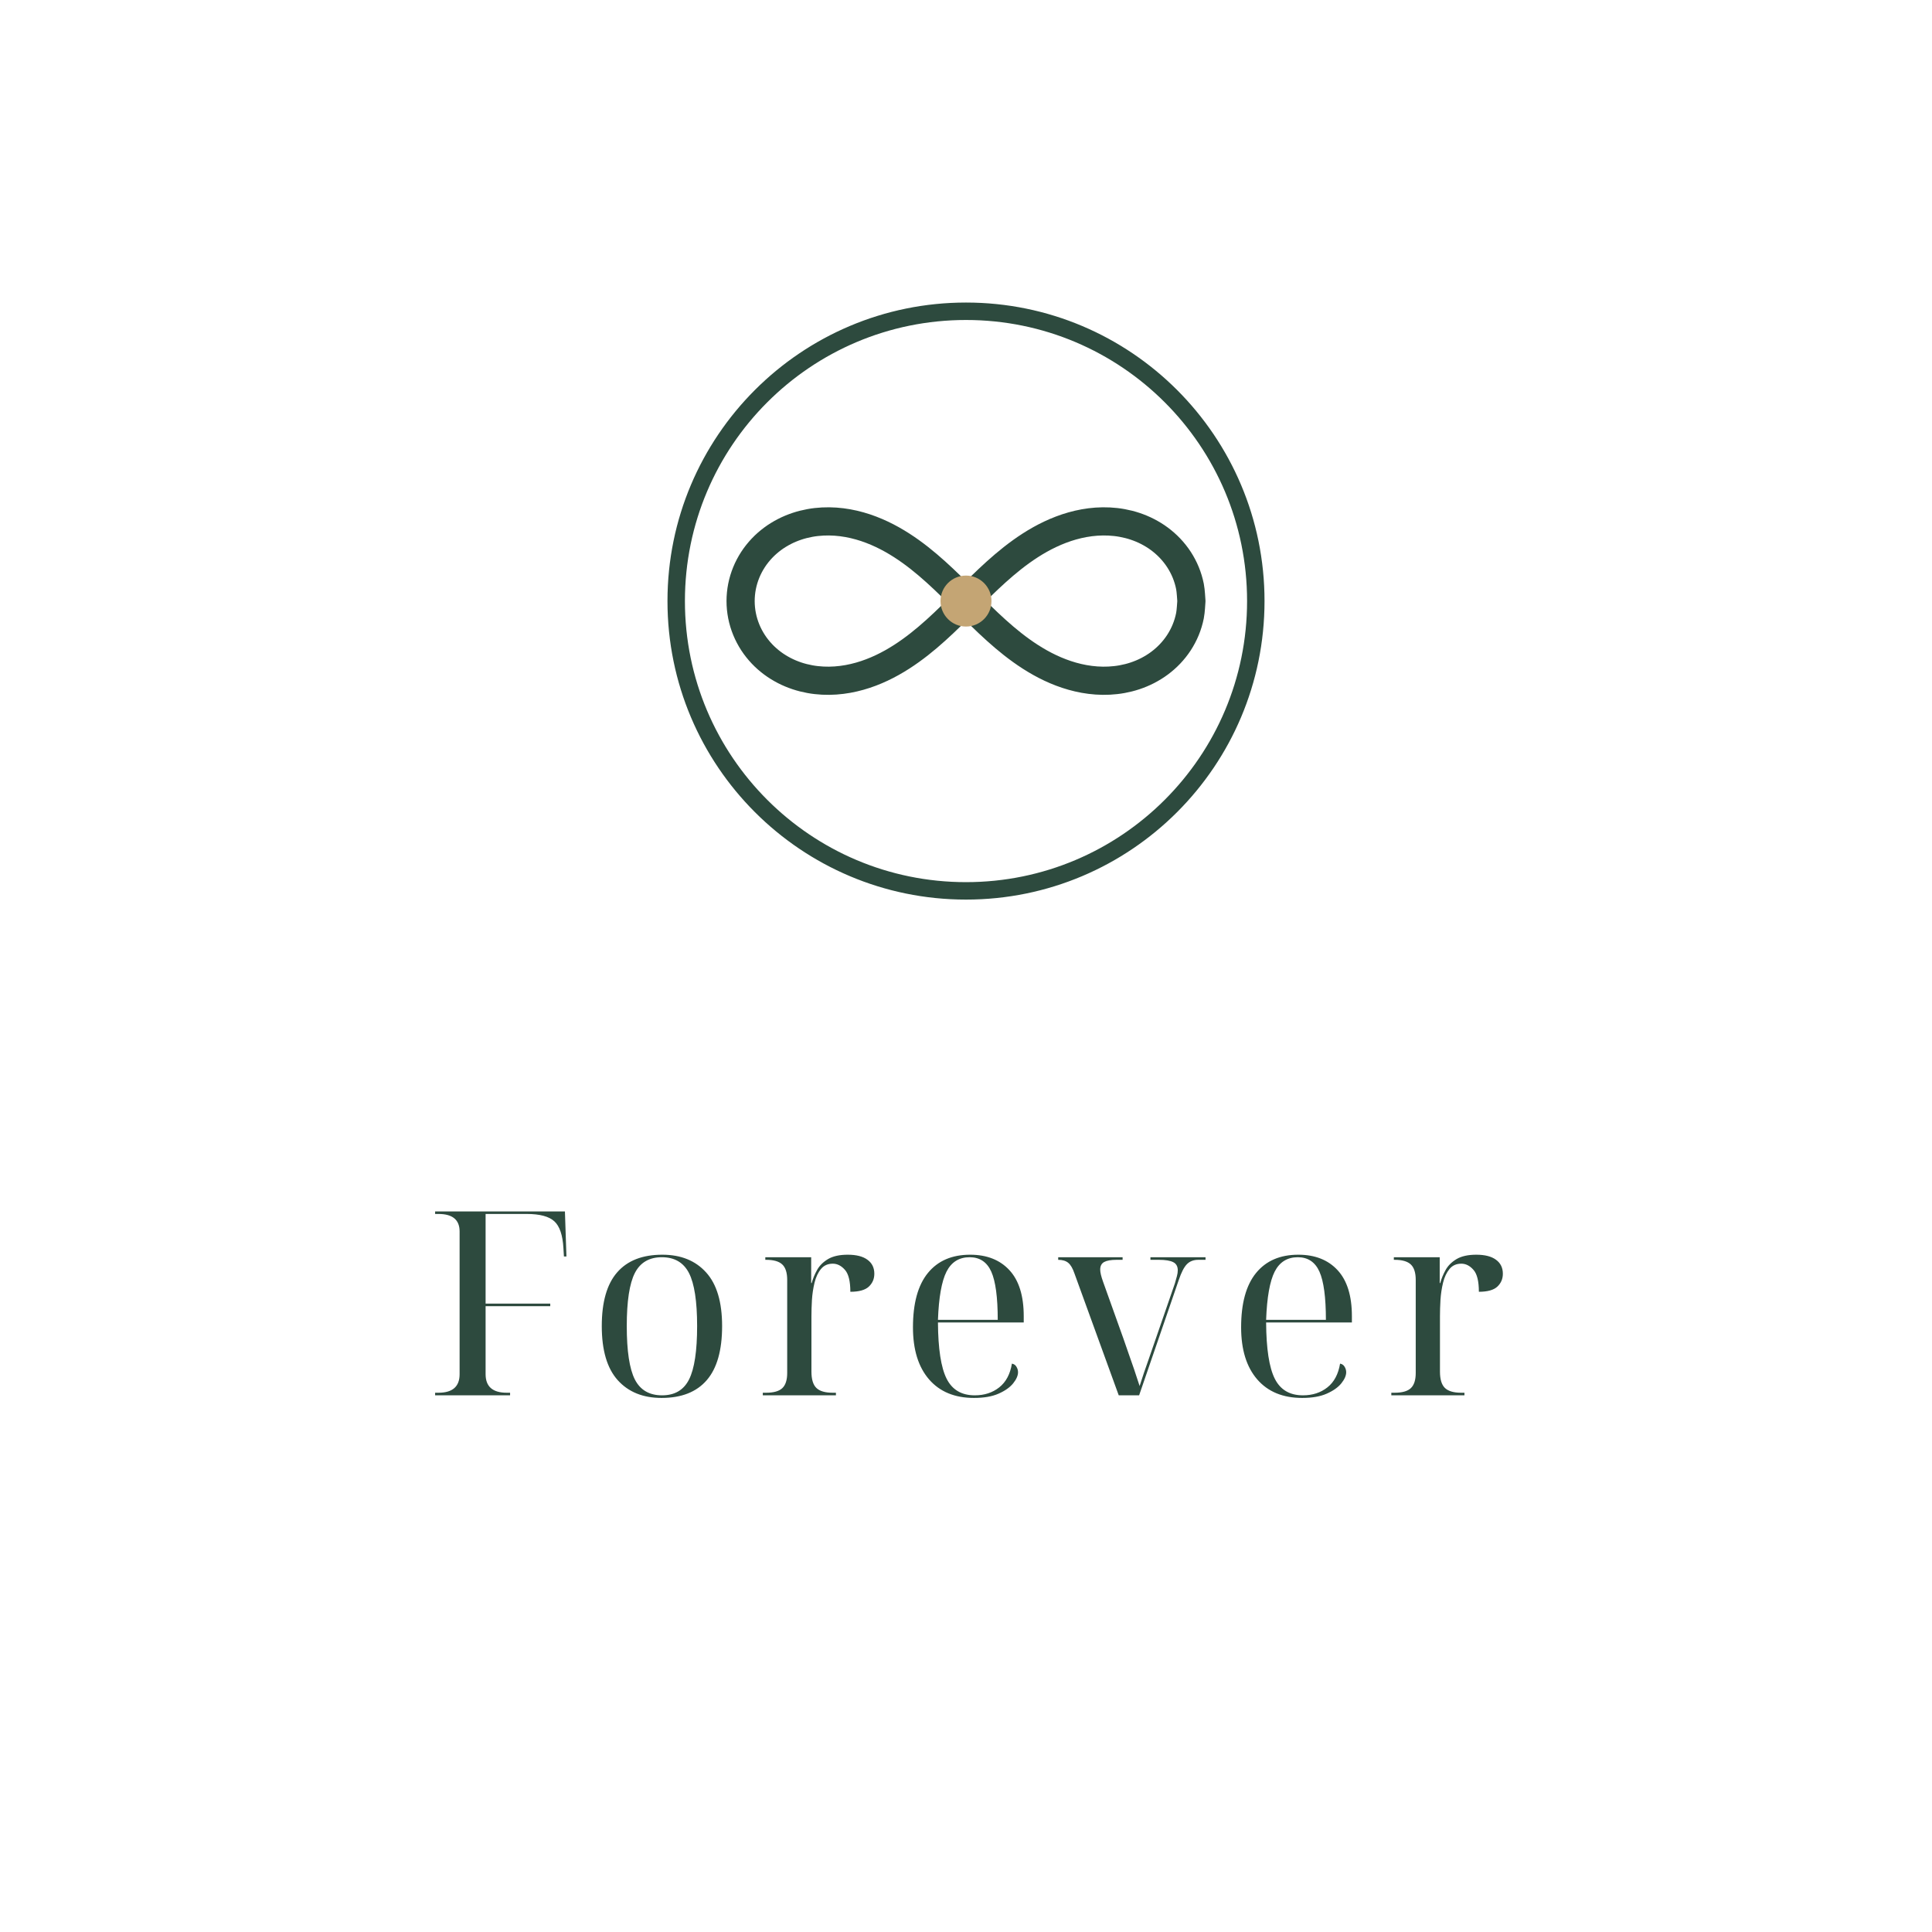
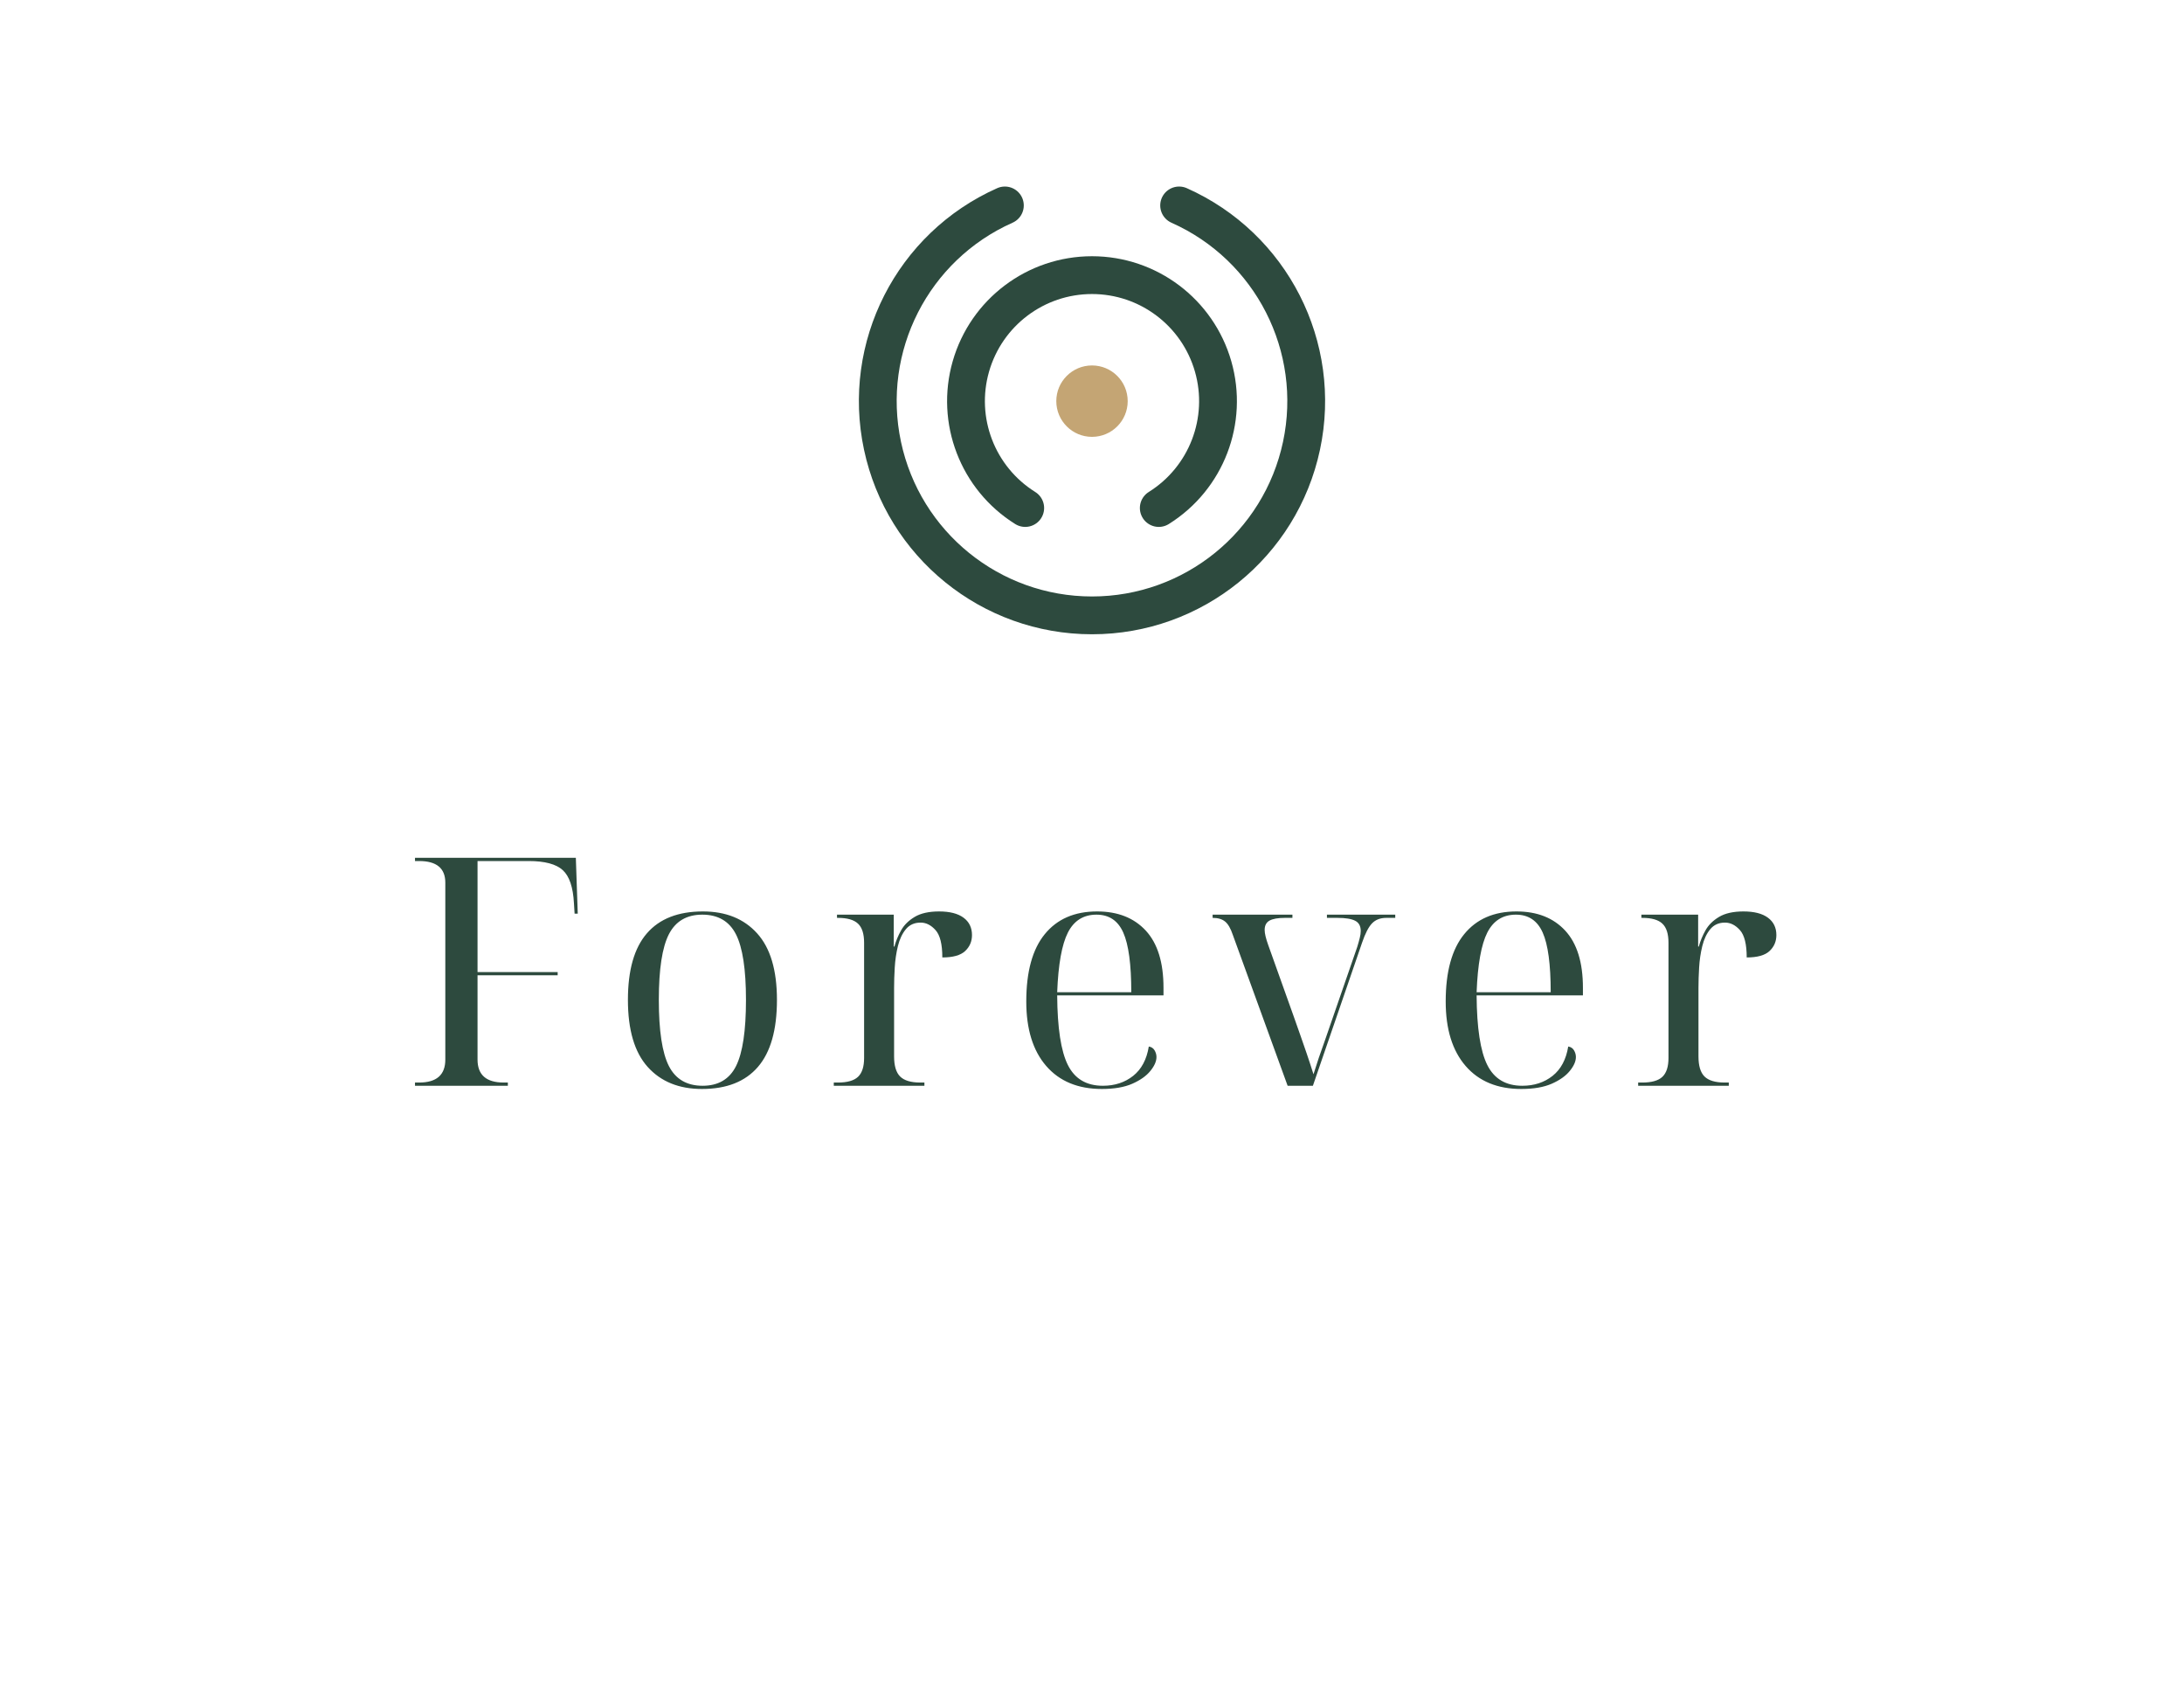
- <svg xmlns="http://www.w3.org/2000/svg" viewBox="0 0 360 360" fill="none" role="img" aria-label="Forever">
-   <g transform="translate(116,48)">
-     <circle cx="64" cy="64" r="54" stroke="#2d4a3e" stroke-width="3.25" fill="none" />
-     <path d="M106.000 64.000 C105.955 63.545 105.908 62.161 105.732 61.271 C105.555 60.380 105.285 59.491 104.943 58.656 C104.602 57.820 104.170 57.008 103.683 56.258 C103.196 55.509 102.628 54.800 102.022 54.159 C101.416 53.518 100.743 52.932 100.047 52.413 C99.351 51.895 98.603 51.439 97.846 51.048 C97.089 50.656 96.297 50.332 95.506 50.065 C94.714 49.799 93.902 49.599 93.098 49.451 C92.295 49.302 91.483 49.216 90.685 49.175 C89.887 49.133 89.091 49.148 88.311 49.200 C87.532 49.253 86.761 49.355 86.009 49.488 C85.257 49.622 84.519 49.798 83.799 50.000 C83.079 50.202 82.377 50.440 81.692 50.699 C81.007 50.957 80.341 51.246 79.692 51.551 C79.042 51.856 78.411 52.186 77.796 52.529 C77.181 52.872 76.584 53.235 76.000 53.608 C75.416 53.981 74.850 54.370 74.295 54.767 C73.740 55.164 73.201 55.573 72.671 55.989 C72.142 56.404 71.626 56.830 71.118 57.260 C70.610 57.690 70.114 58.127 69.624 58.568 C69.133 59.009 68.653 59.455 68.176 59.904 C67.700 60.352 67.231 60.805 66.765 61.259 C66.298 61.713 65.837 62.170 65.376 62.627 C64.916 63.083 64.459 63.542 64.000 64.000 C63.541 64.458 63.084 64.917 62.624 65.373 C62.163 65.830 61.702 66.287 61.235 66.741 C60.769 67.195 60.300 67.648 59.824 68.096 C59.347 68.545 58.867 68.991 58.376 69.432 C57.886 69.873 57.390 70.310 56.882 70.740 C56.374 71.170 55.858 71.596 55.329 72.011 C54.799 72.427 54.260 72.836 53.705 73.233 C53.150 73.630 52.584 74.019 52.000 74.392 C51.416 74.765 50.819 75.128 50.204 75.471 C49.589 75.814 48.958 76.144 48.308 76.449 C47.659 76.754 46.993 77.043 46.308 77.301 C45.623 77.560 44.921 77.798 44.201 78.000 C43.481 78.202 42.743 78.378 41.991 78.512 C41.239 78.645 40.468 78.747 39.689 78.800 C38.909 78.852 38.113 78.867 37.315 78.825 C36.517 78.784 35.705 78.698 34.902 78.549 C34.098 78.401 33.286 78.201 32.494 77.935 C31.703 77.668 30.911 77.344 30.154 76.952 C29.397 76.561 28.649 76.105 27.953 75.587 C27.257 75.068 26.584 74.482 25.978 73.841 C25.372 73.200 24.804 72.491 24.317 71.742 C23.830 70.992 23.398 70.180 23.057 69.344 C22.715 68.509 22.445 67.620 22.268 66.729 C22.092 65.839 22.000 64.910 22.000 64.000 C22.000 63.090 22.092 62.161 22.268 61.271 C22.445 60.380 22.715 59.491 23.057 58.656 C23.398 57.820 23.830 57.008 24.317 56.258 C24.804 55.509 25.372 54.800 25.978 54.159 C26.584 53.518 27.257 52.932 27.953 52.413 C28.649 51.895 29.397 51.439 30.154 51.048 C30.911 50.656 31.703 50.332 32.494 50.065 C33.286 49.799 34.098 49.599 34.902 49.451 C35.705 49.302 36.517 49.216 37.315 49.175 C38.113 49.133 38.909 49.148 39.689 49.200 C40.468 49.253 41.239 49.355 41.991 49.488 C42.743 49.622 43.481 49.798 44.201 50.000 C44.921 50.202 45.623 50.440 46.308 50.699 C46.993 50.957 47.659 51.246 48.308 51.551 C48.958 51.856 49.589 52.186 50.204 52.529 C50.819 52.872 51.416 53.235 52.000 53.608 C52.584 53.981 53.150 54.370 53.705 54.767 C54.260 55.164 54.799 55.573 55.329 55.989 C55.858 56.404 56.374 56.830 56.882 57.260 C57.390 57.690 57.886 58.127 58.376 58.568 C58.867 59.009 59.347 59.455 59.824 59.904 C60.300 60.352 60.769 60.805 61.235 61.259 C61.702 61.713 62.163 62.170 62.624 62.627 C63.084 63.083 63.541 63.542 64.000 64.000 C64.459 64.458 64.916 64.917 65.376 65.373 C65.837 65.830 66.298 66.287 66.765 66.741 C67.231 67.195 67.700 67.648 68.176 68.096 C68.653 68.545 69.133 68.991 69.624 69.432 C70.114 69.873 70.610 70.310 71.118 70.740 C71.626 71.170 72.142 71.596 72.671 72.011 C73.201 72.427 73.740 72.836 74.295 73.233 C74.850 73.630 75.416 74.019 76.000 74.392 C76.584 74.765 77.181 75.128 77.796 75.471 C78.411 75.814 79.042 76.144 79.692 76.449 C80.341 76.754 81.007 77.043 81.692 77.301 C82.377 77.560 83.079 77.798 83.799 78.000 C84.519 78.202 85.257 78.378 86.009 78.512 C86.761 78.645 87.532 78.747 88.311 78.800 C89.091 78.852 89.887 78.867 90.685 78.825 C91.483 78.784 92.295 78.698 93.098 78.549 C93.902 78.401 94.714 78.201 95.506 77.935 C96.297 77.668 97.089 77.344 97.846 76.952 C98.603 76.561 99.351 76.105 100.047 75.587 C100.743 75.068 101.416 74.482 102.022 73.841 C102.628 73.200 103.196 72.491 103.683 71.742 C104.170 70.992 104.602 70.180 104.943 69.344 C105.285 68.509 105.555 67.620 105.732 66.729 C105.908 65.839 105.955 64.455 106.000 64.000" stroke="#2d4a3e" stroke-width="5.25" stroke-linecap="round" stroke-linejoin="round" fill="none" />
-     <circle cx="64" cy="64" r="4.75" fill="#c4a574" />
+ <svg xmlns="http://www.w3.org/2000/svg" viewBox="0 0 520 400" role="img" aria-label="Forever">
+   <g transform="translate(204.500 40.000) scale(1)">
+     <path d="M76.244 8.909A51.000 51.000 0 1 1 34.756 8.909" stroke="#2d4a3e" stroke-width="9.000" stroke-linecap="round" fill="none" />
+     <path d="M39.602 80.941A30.000 30.000 0 1 1 71.398 80.941" stroke="#2d4a3e" stroke-width="9.000" stroke-linecap="round" fill="none" />
+     <circle cx="55.500" cy="55.500" r="8.500" fill="#c4a574" />
  </g>
-   <text x="180" y="260" text-anchor="middle" font-family="Georgia, 'Noto Serif Display', 'Noto Serif', serif" font-size="48" fill="#2d4a3e" letter-spacing="0.08em">Forever</text>
+   <text x="260.000" y="229.000" text-anchor="middle" dominant-baseline="central" font-family="Georgia, 'Noto Serif Display', 'Times New Roman', serif" font-size="76" letter-spacing="7.6" fill="#2d4a3e">Forever</text>
</svg>
